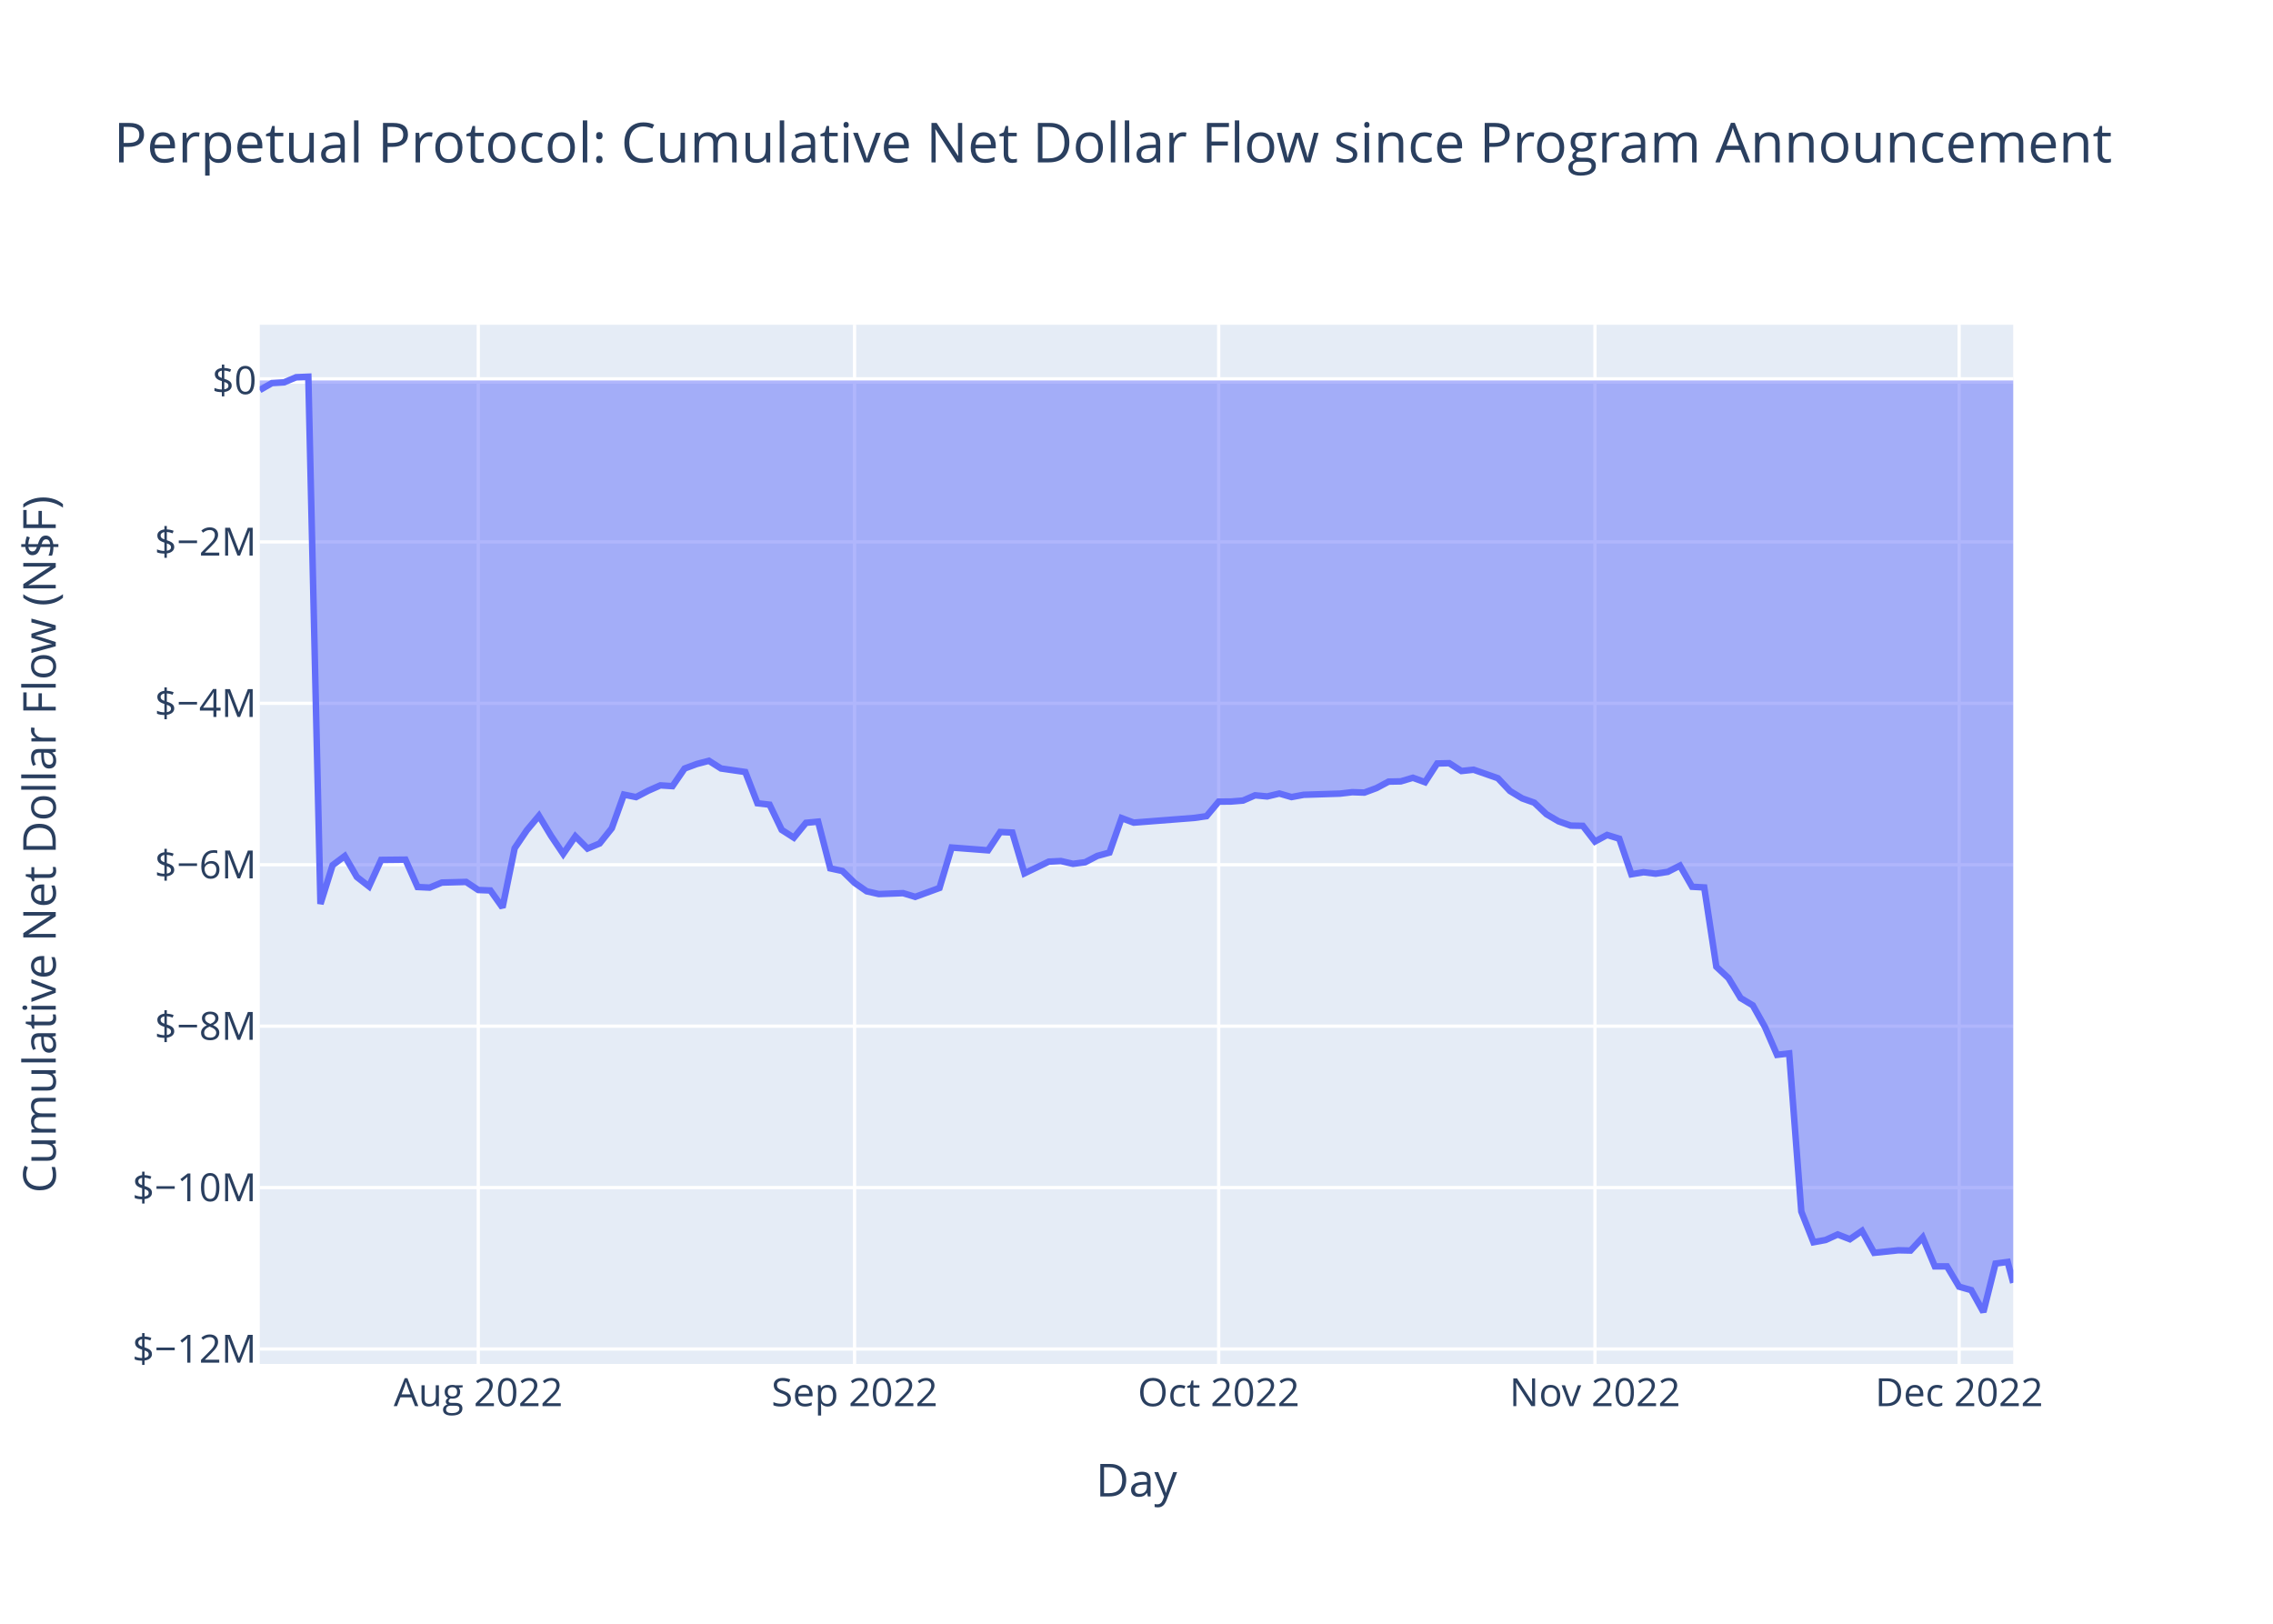
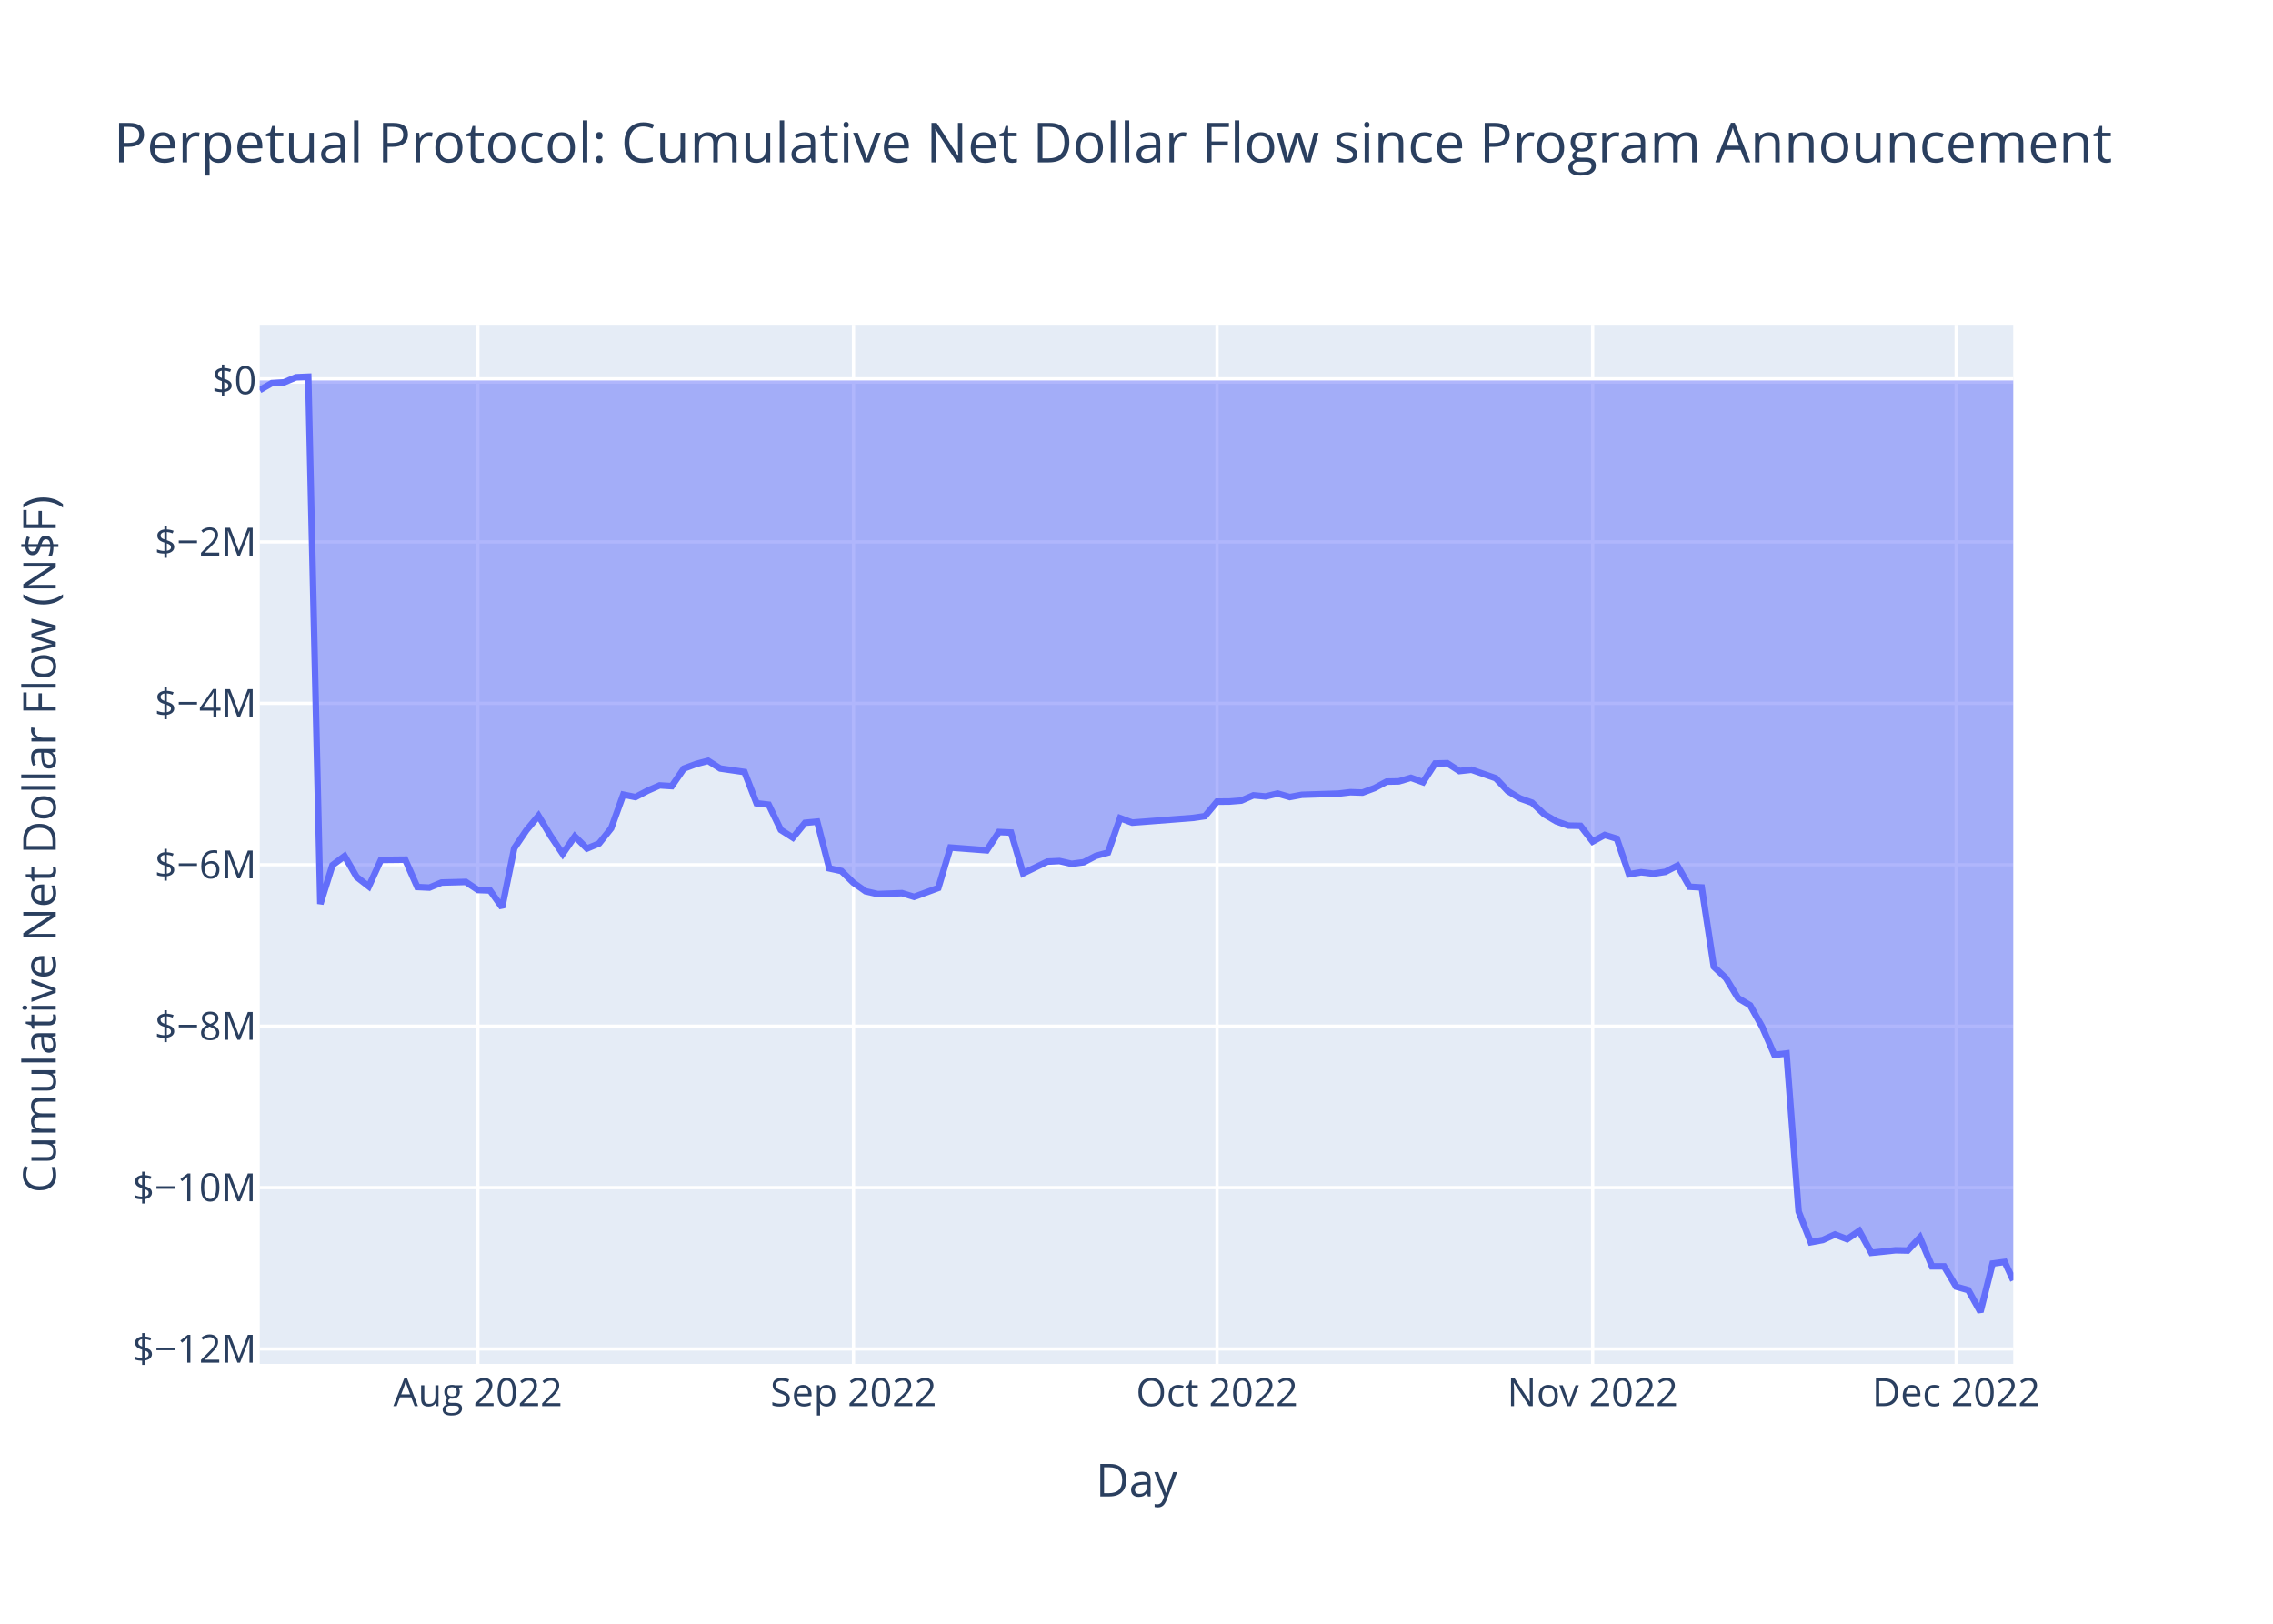
<svg xmlns="http://www.w3.org/2000/svg" class="main-svg" width="700" height="500" style="" viewBox="0 0 700 500">
  <rect x="0" y="0" width="700" height="500" style="fill: rgb(255, 255, 255); fill-opacity: 1;" />
-   <defs id="defs-ec2c8e">
+   <defs id="defs-379932">
    <g class="clips">
-       <clipPath id="clipec2c8exyplot" class="plotclip">
+       <clipPath id="clip379932xyplot" class="plotclip">
        <rect width="540" height="320" />
      </clipPath>
-       <clipPath class="axesclip" id="clipec2c8ex">
+       <clipPath class="axesclip" id="clip379932x">
        <rect x="80" y="0" width="540" height="500" />
      </clipPath>
-       <clipPath class="axesclip" id="clipec2c8ey">
+       <clipPath class="axesclip" id="clip379932y">
        <rect x="0" y="100" width="700" height="320" />
      </clipPath>
-       <clipPath class="axesclip" id="clipec2c8exy">
+       <clipPath class="axesclip" id="clip379932xy">
        <rect x="80" y="100" width="540" height="320" />
      </clipPath>
    </g>
    <g class="gradients" />
    <g class="patterns" />
  </defs>
  <g class="bglayer">
    <rect class="bg" x="80" y="100" width="540" height="320" style="fill: rgb(229, 236, 246); fill-opacity: 1; stroke-width: 0;" />
  </g>
  <g class="layer-below">
    <g class="imagelayer" />
    <g class="shapelayer" />
  </g>
  <g class="cartesianlayer">
    <g class="subplot xy">
      <g class="layer-subplot">
        <g class="shapelayer" />
        <g class="imagelayer" />
      </g>
      <g class="minor-gridlayer">
        <g class="x" />
        <g class="y" />
      </g>
      <g class="gridlayer">
        <g class="x">
-           <path class="xgrid crisp" transform="translate(147.29,0)" d="M0,100v320" style="stroke: rgb(255, 255, 255); stroke-opacity: 1; stroke-width: 1px;" />
-           <path class="xgrid crisp" transform="translate(263.17,0)" d="M0,100v320" style="stroke: rgb(255, 255, 255); stroke-opacity: 1; stroke-width: 1px;" />
-           <path class="xgrid crisp" transform="translate(375.31,0)" d="M0,100v320" style="stroke: rgb(255, 255, 255); stroke-opacity: 1; stroke-width: 1px;" />
-           <path class="xgrid crisp" transform="translate(491.19,0)" d="M0,100v320" style="stroke: rgb(255, 255, 255); stroke-opacity: 1; stroke-width: 1px;" />
-           <path class="xgrid crisp" transform="translate(603.34,0)" d="M0,100v320" style="stroke: rgb(255, 255, 255); stroke-opacity: 1; stroke-width: 1px;" />
+           <path class="xgrid crisp" transform="translate(147.17,0)" d="M0,100v320" style="stroke: rgb(255, 255, 255); stroke-opacity: 1; stroke-width: 1px;" />
+           <path class="xgrid crisp" transform="translate(262.85,0)" d="M0,100v320" style="stroke: rgb(255, 255, 255); stroke-opacity: 1; stroke-width: 1px;" />
+           <path class="xgrid crisp" transform="translate(374.8,0)" d="M0,100v320" style="stroke: rgb(255, 255, 255); stroke-opacity: 1; stroke-width: 1px;" />
+           <path class="xgrid crisp" transform="translate(490.48,0)" d="M0,100v320" style="stroke: rgb(255, 255, 255); stroke-opacity: 1; stroke-width: 1px;" />
+           <path class="xgrid crisp" transform="translate(602.43,0)" d="M0,100v320" style="stroke: rgb(255, 255, 255); stroke-opacity: 1; stroke-width: 1px;" />
        </g>
        <g class="y">
          <path class="ygrid crisp" transform="translate(0,415.4)" d="M80,0h540" style="stroke: rgb(255, 255, 255); stroke-opacity: 1; stroke-width: 1px;" />
          <path class="ygrid crisp" transform="translate(0,365.7)" d="M80,0h540" style="stroke: rgb(255, 255, 255); stroke-opacity: 1; stroke-width: 1px;" />
          <path class="ygrid crisp" transform="translate(0,315.99)" d="M80,0h540" style="stroke: rgb(255, 255, 255); stroke-opacity: 1; stroke-width: 1px;" />
          <path class="ygrid crisp" transform="translate(0,266.28)" d="M80,0h540" style="stroke: rgb(255, 255, 255); stroke-opacity: 1; stroke-width: 1px;" />
          <path class="ygrid crisp" transform="translate(0,216.57)" d="M80,0h540" style="stroke: rgb(255, 255, 255); stroke-opacity: 1; stroke-width: 1px;" />
          <path class="ygrid crisp" transform="translate(0,166.87)" d="M80,0h540" style="stroke: rgb(255, 255, 255); stroke-opacity: 1; stroke-width: 1px;" />
        </g>
      </g>
      <g class="zerolinelayer">
        <path class="yzl zl crisp" transform="translate(0,117.16)" d="M80,0h540" style="stroke: rgb(255, 255, 255); stroke-opacity: 1; stroke-width: 2px;" />
      </g>
      <path class="xlines-below" />
      <path class="ylines-below" />
      <g class="overlines-below" />
      <g class="xaxislayer-below" />
      <g class="yaxislayer-below" />
      <g class="overaxes-below" />
-       <g class="plot" transform="translate(80,100)" clip-path="url(#clipec2c8exyplot)">
+       <g class="plot" transform="translate(80,100)" clip-path="url(#clip379932xyplot)">
        <g class="scatterlayer mlayer">
-           <g class="trace scatter tracee14d91" style="stroke-miterlimit: 2;">
+           <g class="trace scatter tracebe1777" style="stroke-miterlimit: 2;">
            <g class="fills">
              <g>
-                 <path class="js-fill" d="M540,17.16L0,17.16L0,20.11L3.74,17.97L7.48,17.74L11.21,16.16L14.95,16L18.69,178.35L22.43,166.41L26.17,163.61L29.9,170.05L33.64,172.96L37.38,164.79L44.86,164.71L48.6,173.14L52.33,173.32L56.07,171.77L63.55,171.57L67.29,174.06L71.02,174.2L74.76,179.44L78.5,161.19L82.24,155.67L85.98,151.2L89.71,157.39L93.45,162.94L97.19,157.53L100.93,161.29L104.67,159.73L108.41,155.04L112.14,144.68L115.88,145.45L119.62,143.49L123.36,141.84L127.1,142.08L130.83,136.65L134.57,135.26L138.31,134.27L142.05,136.64L149.52,137.72L153.26,147.35L157,147.78L160.74,155.55L164.48,157.94L168.21,153.37L171.95,153.01L175.69,167.4L179.43,168.21L183.17,171.85L186.91,174.46L190.64,175.31L198.12,175.03L201.86,176.17L209.33,173.43L213.07,160.98L224.29,161.84L228.02,156.2L231.76,156.37L235.5,168.93L242.98,165.32L246.72,165.14L250.45,166L254.19,165.51L257.93,163.56L261.67,162.54L265.41,151.92L269.14,153.31L287.83,151.86L291.57,151.32L295.31,146.84L299.05,146.82L302.79,146.52L306.52,144.9L310.26,145.25L314,144.35L317.74,145.44L321.48,144.74L332.69,144.38L336.43,143.94L340.17,144.06L343.91,142.67L347.64,140.68L351.38,140.61L355.12,139.5L358.86,140.86L362.6,135.1L366.33,135.01L370.07,137.42L373.81,137.02L381.29,139.63L385.03,143.58L388.76,145.84L392.5,147.17L396.24,150.72L399.98,152.91L403.72,154.23L407.45,154.3L411.19,159.13L414.93,157.11L418.67,158.26L422.41,169.22L426.14,168.59L429.88,169.04L433.62,168.47L437.36,166.55L441.1,173.06L444.84,173.27L448.57,197.69L452.31,201.19L456.05,207.34L459.79,209.57L463.53,216.23L467.26,224.82L471,224.38L474.74,273.08L478.48,282.52L482.22,281.83L485.95,280.13L489.69,281.59L493.43,279.02L497.17,285.78L504.64,285L508.38,285.08L512.12,281.05L515.86,289.95L519.6,289.96L523.34,296.22L527.07,297.27L530.81,304L534.55,289.09L538.29,288.58L540,295.02" style="fill: rgb(99, 110, 250); fill-opacity: 0.5; stroke-width: 0;" />
+                 <path class="js-fill" d="M540,17.16L0,17.16L0,20.11L3.73,17.97L7.46,17.74L11.19,16.16L14.93,16L18.66,178.35L22.39,166.41L26.12,163.61L29.85,170.05L33.58,172.96L37.32,164.79L44.78,164.71L48.51,173.14L52.24,173.32L55.97,171.77L63.44,171.57L67.17,174.06L70.9,174.2L74.63,179.44L78.36,161.19L82.1,155.67L85.83,151.2L89.56,157.39L93.29,162.94L97.02,157.53L100.75,161.29L104.49,159.73L108.22,155.04L111.95,144.68L115.68,145.45L119.41,143.49L123.14,141.84L126.88,142.08L130.61,136.65L134.34,135.26L138.07,134.27L141.8,136.64L149.27,137.72L153,147.35L156.73,147.78L160.46,155.55L164.19,157.94L167.92,153.37L171.66,153.01L175.39,167.4L179.12,168.21L182.85,171.85L186.58,174.46L190.31,175.31L197.78,175.03L201.51,176.17L208.97,173.43L212.7,160.98L223.9,161.84L227.63,156.2L231.36,156.37L235.09,168.93L242.56,165.32L246.29,165.14L250.02,166L253.75,165.51L257.48,163.56L261.22,162.54L264.95,151.92L268.68,153.31L287.34,151.86L291.07,151.32L294.8,146.84L298.53,146.82L302.26,146.52L306,144.9L309.73,145.25L313.46,144.35L317.19,145.44L320.92,144.74L332.12,144.38L335.85,143.94L339.58,144.06L343.31,142.67L347.04,140.68L350.77,140.61L354.51,139.5L358.24,140.86L361.97,135.1L365.7,135.01L369.43,137.42L373.16,137.02L380.63,139.63L384.36,143.58L388.09,145.84L391.82,147.17L395.55,150.72L399.29,152.91L403.02,154.23L406.75,154.3L410.48,159.13L414.21,157.11L417.94,158.26L421.68,169.22L425.41,168.59L429.14,169.04L432.87,168.47L436.6,166.55L440.33,173.06L444.07,173.27L447.8,197.69L451.53,201.19L455.26,207.34L458.99,209.57L462.72,216.23L466.46,224.82L470.19,224.38L473.92,273.08L477.65,282.52L481.38,281.83L485.11,280.13L488.85,281.59L492.58,279.02L496.31,285.78L503.77,285L507.5,285.08L511.24,281.05L514.97,289.95L518.7,289.96L522.43,296.22L526.16,297.27L529.89,304L533.63,289.09L537.36,288.58L540,294.27" style="fill: rgb(99, 110, 250); fill-opacity: 0.5; stroke-width: 0;" />
              </g>
            </g>
            <g class="errorbars" />
            <g class="lines">
-               <path class="js-line" d="M0,20.11L3.74,17.97L7.48,17.74L11.21,16.16L14.95,16L18.69,178.35L22.43,166.41L26.17,163.61L29.9,170.05L33.64,172.96L37.38,164.79L44.86,164.71L48.6,173.14L52.33,173.32L56.07,171.77L63.55,171.57L67.29,174.06L71.02,174.2L74.76,179.44L78.5,161.19L82.24,155.67L85.98,151.2L89.71,157.39L93.45,162.94L97.19,157.53L100.93,161.29L104.67,159.73L108.41,155.04L112.14,144.68L115.88,145.45L119.62,143.49L123.36,141.84L127.1,142.08L130.83,136.65L134.57,135.26L138.31,134.27L142.05,136.64L149.52,137.72L153.26,147.35L157,147.78L160.74,155.55L164.48,157.94L168.21,153.37L171.95,153.01L175.69,167.4L179.43,168.21L183.17,171.85L186.91,174.46L190.64,175.31L198.12,175.03L201.86,176.17L209.33,173.43L213.07,160.98L224.29,161.84L228.02,156.2L231.76,156.37L235.5,168.93L242.98,165.32L246.72,165.14L250.45,166L254.19,165.51L257.93,163.56L261.67,162.54L265.41,151.92L269.14,153.31L287.83,151.86L291.57,151.32L295.31,146.84L299.05,146.82L302.79,146.52L306.52,144.9L310.26,145.25L314,144.35L317.74,145.44L321.48,144.74L332.69,144.38L336.43,143.94L340.17,144.06L343.91,142.67L347.64,140.68L351.38,140.61L355.12,139.5L358.86,140.86L362.6,135.1L366.33,135.01L370.07,137.42L373.81,137.02L381.29,139.63L385.03,143.58L388.76,145.84L392.5,147.17L396.24,150.72L399.98,152.91L403.72,154.23L407.45,154.3L411.19,159.13L414.93,157.11L418.67,158.26L422.41,169.22L426.14,168.59L429.88,169.04L433.62,168.47L437.36,166.55L441.1,173.06L444.84,173.27L448.57,197.69L452.31,201.19L456.05,207.34L459.79,209.57L463.53,216.23L467.26,224.82L471,224.38L474.74,273.08L478.48,282.52L482.22,281.83L485.95,280.13L489.69,281.59L493.43,279.02L497.17,285.78L504.64,285L508.38,285.08L512.12,281.05L515.86,289.95L519.6,289.96L523.34,296.22L527.07,297.27L530.81,304L534.55,289.09L538.29,288.58L540,295.02" style="vector-effect: non-scaling-stroke; fill: none; stroke: rgb(99, 110, 250); stroke-opacity: 1; stroke-width: 2px; opacity: 1;" />
+               <path class="js-line" d="M0,20.11L3.73,17.97L7.46,17.74L11.19,16.16L14.93,16L18.66,178.35L22.39,166.41L26.12,163.61L29.85,170.05L33.58,172.96L37.32,164.79L44.78,164.71L48.51,173.14L52.24,173.32L55.97,171.77L63.44,171.57L67.17,174.06L70.9,174.2L74.63,179.44L78.36,161.19L82.1,155.67L85.83,151.2L89.56,157.39L93.29,162.94L97.02,157.53L100.75,161.29L104.49,159.73L108.22,155.04L111.95,144.68L115.68,145.45L119.41,143.49L123.14,141.84L126.88,142.08L130.61,136.65L134.34,135.26L138.07,134.27L141.8,136.64L149.27,137.72L153,147.35L156.73,147.78L160.46,155.55L164.19,157.94L167.92,153.37L171.66,153.01L175.39,167.4L179.12,168.21L182.85,171.85L186.58,174.46L190.31,175.31L197.78,175.03L201.51,176.17L208.97,173.43L212.7,160.98L223.9,161.84L227.63,156.2L231.36,156.37L235.09,168.93L242.56,165.32L246.29,165.14L250.02,166L253.75,165.51L257.48,163.56L261.22,162.54L264.95,151.92L268.68,153.31L287.34,151.86L291.07,151.32L294.8,146.84L298.53,146.82L302.26,146.52L306,144.9L309.73,145.25L313.46,144.35L317.19,145.44L320.92,144.74L332.12,144.38L335.85,143.94L339.58,144.06L343.31,142.67L347.04,140.68L350.77,140.61L354.51,139.5L358.24,140.86L361.97,135.1L365.7,135.01L369.43,137.42L373.16,137.02L380.63,139.63L384.36,143.58L388.09,145.84L391.82,147.17L395.55,150.72L399.29,152.91L403.02,154.23L406.75,154.3L410.48,159.13L414.21,157.11L417.94,158.26L421.68,169.22L425.41,168.59L429.14,169.04L432.87,168.47L436.6,166.55L440.33,173.06L444.07,173.27L447.8,197.69L451.53,201.19L455.26,207.34L458.99,209.57L462.72,216.23L466.46,224.82L470.19,224.38L473.92,273.08L477.65,282.52L481.38,281.83L485.11,280.13L488.85,281.59L492.58,279.02L496.31,285.78L503.77,285L507.5,285.08L511.24,281.05L514.97,289.95L518.7,289.96L522.43,296.22L526.16,297.27L529.89,304L533.63,289.09L537.36,288.58L540,294.27" style="vector-effect: non-scaling-stroke; fill: none; stroke: rgb(99, 110, 250); stroke-opacity: 1; stroke-width: 2px; opacity: 1;" />
            </g>
            <g class="points" />
            <g class="text" />
          </g>
        </g>
      </g>
      <g class="overplot" />
      <path class="xlines-above crisp" d="M0,0" style="fill: none;" />
      <path class="ylines-above crisp" d="M0,0" style="fill: none;" />
      <g class="overlines-above" />
      <g class="xaxislayer-above">
        <g class="xtick">
-           <text text-anchor="middle" x="0" y="433" transform="translate(147.29,0)" style="font-family: 'Open Sans', verdana, arial, sans-serif; font-size: 12px; fill: rgb(42, 63, 95); fill-opacity: 1; white-space: pre; opacity: 1;">Aug 2022</text>
+           <text text-anchor="middle" x="0" y="433" transform="translate(147.17,0)" style="font-family: 'Open Sans', verdana, arial, sans-serif; font-size: 12px; fill: rgb(42, 63, 95); fill-opacity: 1; white-space: pre; opacity: 1;">Aug 2022</text>
        </g>
        <g class="xtick">
-           <text text-anchor="middle" x="0" y="433" style="font-family: 'Open Sans', verdana, arial, sans-serif; font-size: 12px; fill: rgb(42, 63, 95); fill-opacity: 1; white-space: pre; opacity: 1;" transform="translate(263.17,0)">Sep 2022</text>
+           <text text-anchor="middle" x="0" y="433" style="font-family: 'Open Sans', verdana, arial, sans-serif; font-size: 12px; fill: rgb(42, 63, 95); fill-opacity: 1; white-space: pre; opacity: 1;" transform="translate(262.85,0)">Sep 2022</text>
        </g>
        <g class="xtick">
-           <text text-anchor="middle" x="0" y="433" style="font-family: 'Open Sans', verdana, arial, sans-serif; font-size: 12px; fill: rgb(42, 63, 95); fill-opacity: 1; white-space: pre; opacity: 1;" transform="translate(375.31,0)">Oct 2022</text>
+           <text text-anchor="middle" x="0" y="433" style="font-family: 'Open Sans', verdana, arial, sans-serif; font-size: 12px; fill: rgb(42, 63, 95); fill-opacity: 1; white-space: pre; opacity: 1;" transform="translate(374.8,0)">Oct 2022</text>
        </g>
        <g class="xtick">
-           <text text-anchor="middle" x="0" y="433" style="font-family: 'Open Sans', verdana, arial, sans-serif; font-size: 12px; fill: rgb(42, 63, 95); fill-opacity: 1; white-space: pre; opacity: 1;" transform="translate(491.19,0)">Nov 2022</text>
+           <text text-anchor="middle" x="0" y="433" style="font-family: 'Open Sans', verdana, arial, sans-serif; font-size: 12px; fill: rgb(42, 63, 95); fill-opacity: 1; white-space: pre; opacity: 1;" transform="translate(490.48,0)">Nov 2022</text>
        </g>
        <g class="xtick">
-           <text text-anchor="middle" x="0" y="433" style="font-family: 'Open Sans', verdana, arial, sans-serif; font-size: 12px; fill: rgb(42, 63, 95); fill-opacity: 1; white-space: pre; opacity: 1;" transform="translate(603.34,0)">Dec 2022</text>
+           <text text-anchor="middle" x="0" y="433" style="font-family: 'Open Sans', verdana, arial, sans-serif; font-size: 12px; fill: rgb(42, 63, 95); fill-opacity: 1; white-space: pre; opacity: 1;" transform="translate(602.43,0)">Dec 2022</text>
        </g>
      </g>
      <g class="yaxislayer-above">
        <g class="ytick">
          <text text-anchor="end" x="79" y="4.2" transform="translate(0,415.4)" style="font-family: 'Open Sans', verdana, arial, sans-serif; font-size: 12px; fill: rgb(42, 63, 95); fill-opacity: 1; white-space: pre; opacity: 1;">$−12M</text>
        </g>
        <g class="ytick">
          <text text-anchor="end" x="79" y="4.2" style="font-family: 'Open Sans', verdana, arial, sans-serif; font-size: 12px; fill: rgb(42, 63, 95); fill-opacity: 1; white-space: pre; opacity: 1;" transform="translate(0,365.7)">$−10M</text>
        </g>
        <g class="ytick">
          <text text-anchor="end" x="79" y="4.2" style="font-family: 'Open Sans', verdana, arial, sans-serif; font-size: 12px; fill: rgb(42, 63, 95); fill-opacity: 1; white-space: pre; opacity: 1;" transform="translate(0,315.99)">$−8M</text>
        </g>
        <g class="ytick">
          <text text-anchor="end" x="79" y="4.2" style="font-family: 'Open Sans', verdana, arial, sans-serif; font-size: 12px; fill: rgb(42, 63, 95); fill-opacity: 1; white-space: pre; opacity: 1;" transform="translate(0,266.28)">$−6M</text>
        </g>
        <g class="ytick">
          <text text-anchor="end" x="79" y="4.2" style="font-family: 'Open Sans', verdana, arial, sans-serif; font-size: 12px; fill: rgb(42, 63, 95); fill-opacity: 1; white-space: pre; opacity: 1;" transform="translate(0,216.57)">$−4M</text>
        </g>
        <g class="ytick">
          <text text-anchor="end" x="79" y="4.2" style="font-family: 'Open Sans', verdana, arial, sans-serif; font-size: 12px; fill: rgb(42, 63, 95); fill-opacity: 1; white-space: pre; opacity: 1;" transform="translate(0,166.87)">$−2M</text>
        </g>
        <g class="ytick">
          <text text-anchor="end" x="79" y="4.2" style="font-family: 'Open Sans', verdana, arial, sans-serif; font-size: 12px; fill: rgb(42, 63, 95); fill-opacity: 1; white-space: pre; opacity: 1;" transform="translate(0,117.16)">$0</text>
        </g>
      </g>
      <g class="overaxes-above" />
    </g>
  </g>
  <g class="polarlayer" />
  <g class="smithlayer" />
  <g class="ternarylayer" />
  <g class="geolayer" />
  <g class="funnelarealayer" />
  <g class="pielayer" />
  <g class="iciclelayer" />
  <g class="treemaplayer" />
  <g class="sunburstlayer" />
  <g class="glimages" />
-   <defs id="topdefs-ec2c8e">
+   <defs id="topdefs-379932">
    <g class="clips" />
  </defs>
  <g class="layer-above">
    <g class="imagelayer" />
    <g class="shapelayer" />
  </g>
  <g class="infolayer">
    <g class="g-gtitle">
      <text class="gtitle" x="35" y="50" text-anchor="start" dy="0em" style="font-family: 'Open Sans', verdana, arial, sans-serif; font-size: 17px; fill: rgb(42, 63, 95); opacity: 1; font-weight: normal; white-space: pre;">Perpetual Protocol: Cumulative Net Dollar Flow since Program Announcement</text>
    </g>
    <g class="g-xtitle">
      <text class="xtitle" x="350" y="460.8" text-anchor="middle" style="font-family: 'Open Sans', verdana, arial, sans-serif; font-size: 14px; fill: rgb(42, 63, 95); opacity: 1; font-weight: normal; white-space: pre;">Day</text>
    </g>
    <g class="g-ytitle">
      <text class="ytitle" transform="rotate(-90,17.16875,260)" x="17.169" y="260" text-anchor="middle" style="font-family: 'Open Sans', verdana, arial, sans-serif; font-size: 14px; fill: rgb(42, 63, 95); opacity: 1; font-weight: normal; white-space: pre;">Cumulative Net Dollar Flow (N$F)</text>
    </g>
  </g>
</svg>
